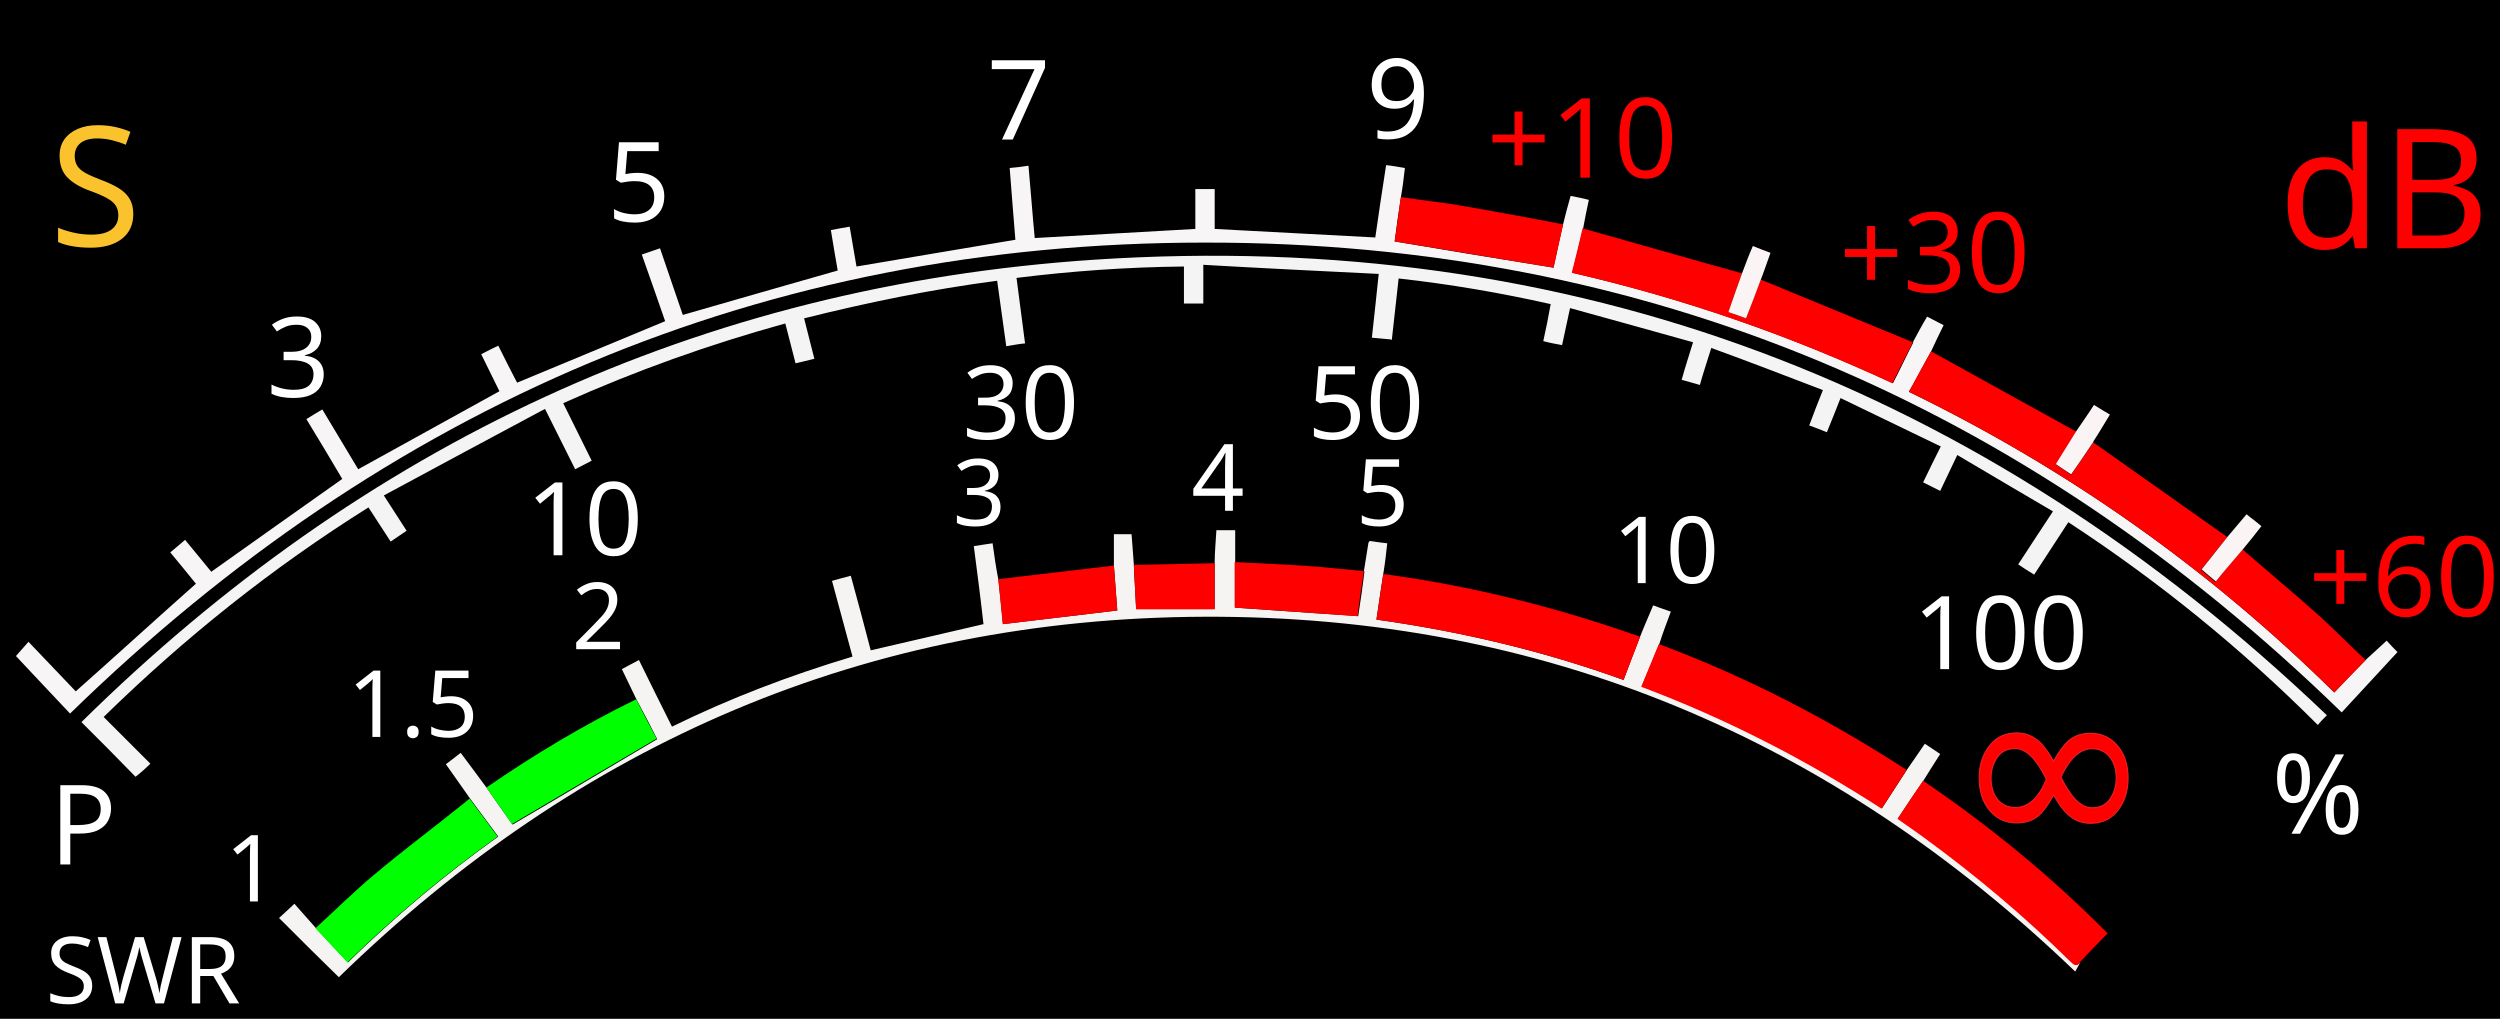
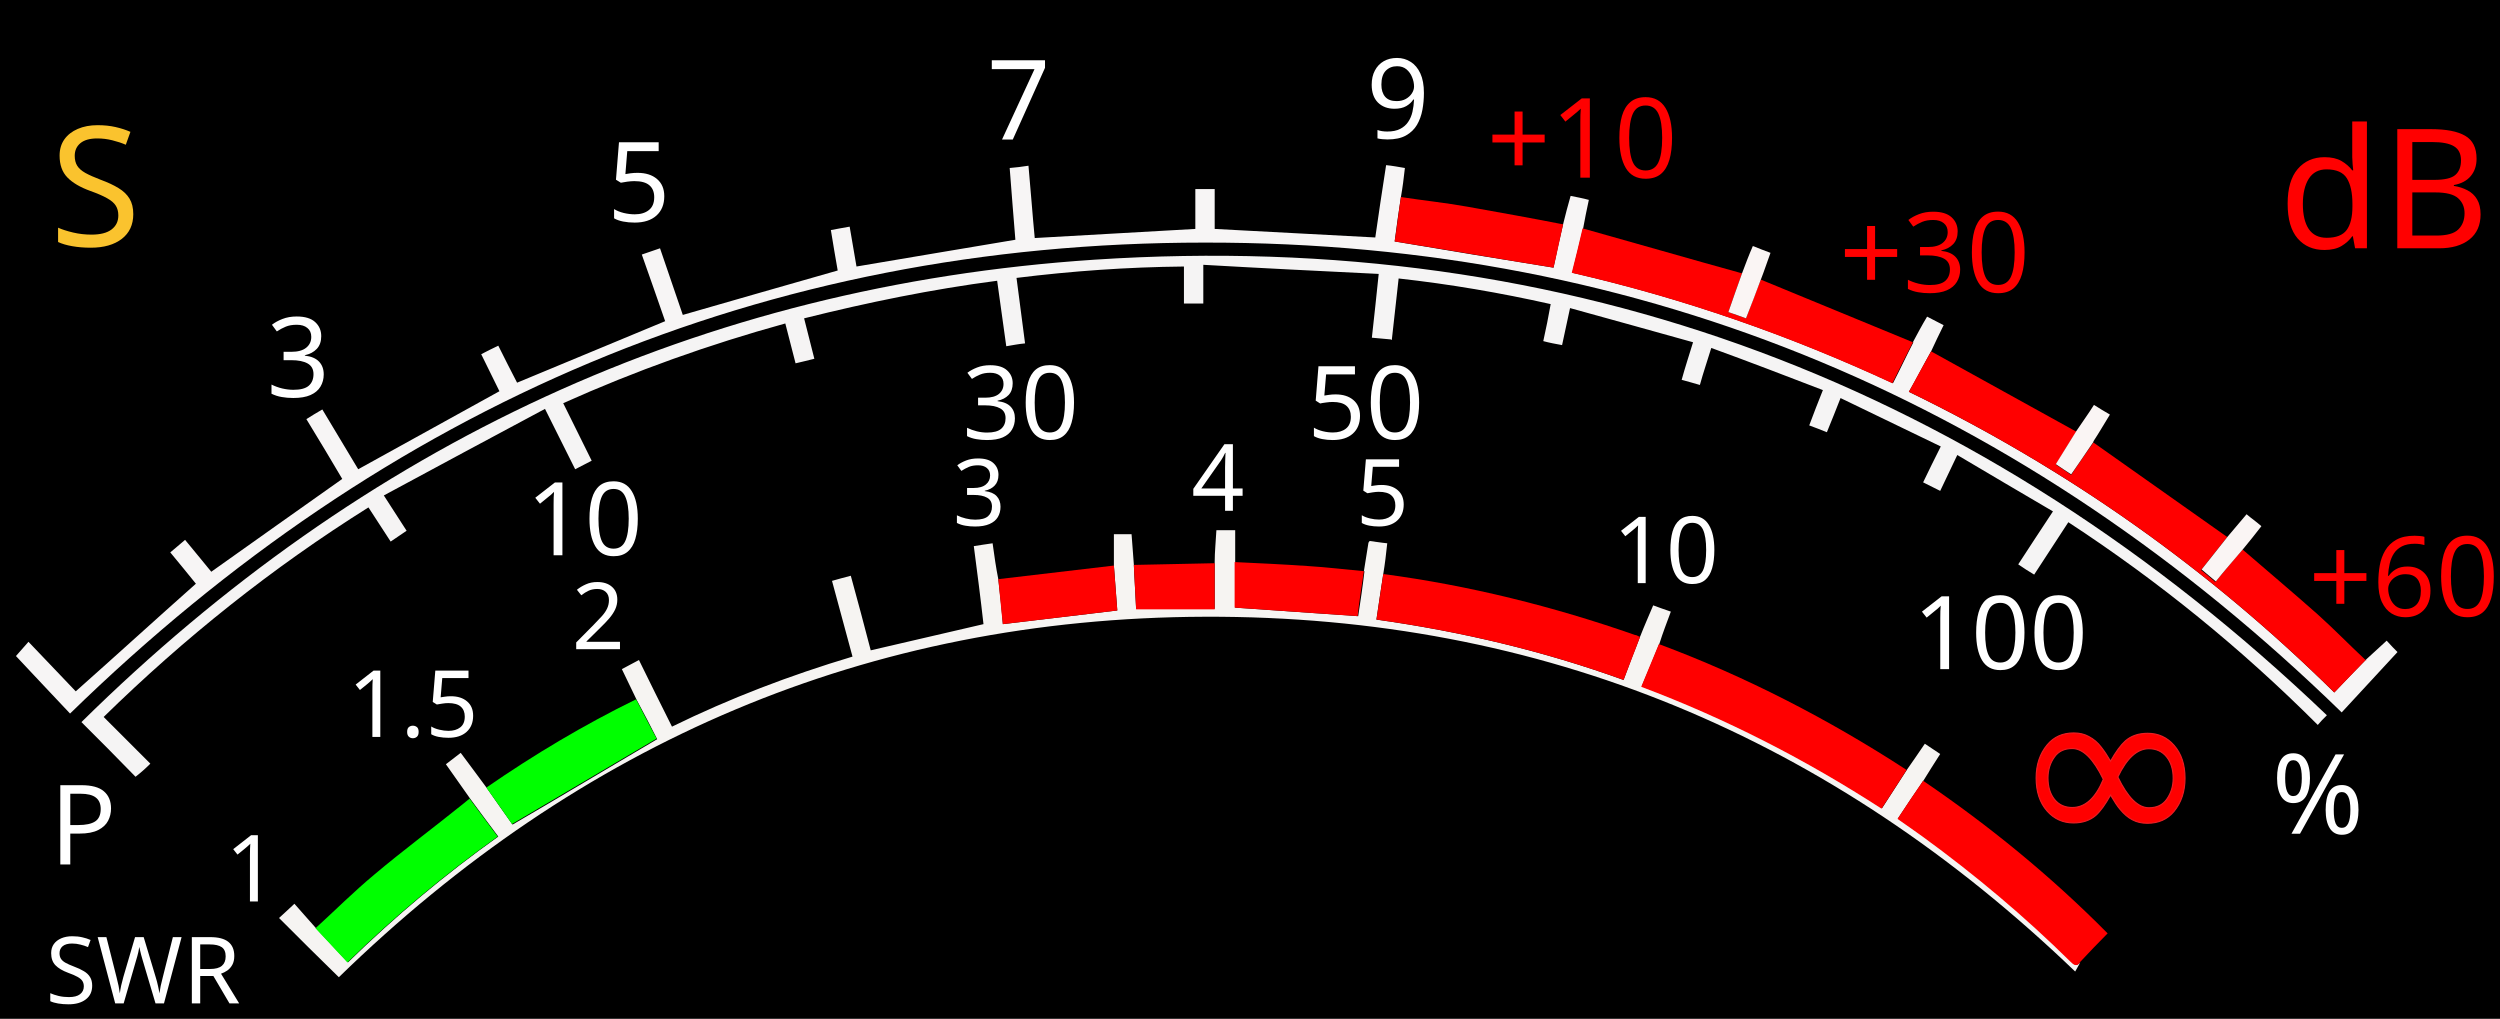
<svg xmlns="http://www.w3.org/2000/svg" id="Layer_1" version="1.1" viewBox="0 0 439 178.8">
  <defs>
    <style>
      .st0 {
        fill: #f7f5f5;
      }

      .st1 {
        fill: #fac32e;
      }

      .st1, .st2, .st3, .st4, .st5, .st6, .st7 {
        font-family: MicrosoftSansSerif, 'Microsoft Sans Serif';
      }

      .st1, .st3 {
        font-size: 29.3px;
      }

      .st8 {
        fill: #f6f4f2;
      }

      .st9, .st2, .st3, .st4 {
        fill: red;
      }

      .st10 {
        fill: #faf5f4;
      }

      .st2 {
        font-size: 42.3px;
        stroke: #ec1e24;
        stroke-miterlimit: 10;
        stroke-width: .2px;
      }

      .st11 {
        fill: #f5f4f4;
      }

      .st4, .st6 {
        font-size: 19.5px;
      }

      .st5 {
        font-size: 16.3px;
      }

      .st5, .st6, .st7 {
        fill: #fff;
      }

      .st12 {
        fill: lime;
      }

      .st7 {
        font-size: 17.9px;
      }
    </style>
  </defs>
  <rect y="0" width="439" height="178.9" />
  <path class="st0" d="M335.9,60.1c.8-1.5,1.6-3,2.5-4.5,1,.5,1.9,1,2.9,1.5-.8,1.6-1.5,3.1-2.2,4.6-1.3,2.3-2.5,4.7-3.9,7.1,27.8,13.5,52.6,31,74.7,52.8,1.9-2,3.7-3.9,5.6-5.8,1.2-1.1,2.4-2.2,3.6-3.3.7.8,1.4,1.5,1.9,2-3.2,3.5-6.5,7-9.8,10.6-55.7-54.2-122-82.6-199.7-82.5-77.5,0-143.7,28.6-199.2,82.7-1.7-1.8-3.3-3.5-4.9-5.2-1.6-1.7-3.1-3.3-4.6-4.9.7-.8,1.4-1.6,2.2-2.5,2.9,3,5.6,5.9,8.3,8.7,7.1-6.3,14-12.6,21.1-18.9-1.4-1.7-2.9-3.6-4.5-5.5.8-.7,1.7-1.4,2.6-2.2,1.6,1.9,3.1,3.8,4.6,5.6,7.7-5.5,15.4-10.9,23-16.3-2-3.4-4.1-6.9-6.3-10.5.9-.6,1.8-1.1,2.8-1.7,2.1,3.5,4.2,7,6.3,10.5,8.3-4.6,16.5-9.1,24.8-13.7-1-2.1-2.1-4.2-3.2-6.5,1-.5,1.9-1,3-1.5,1.1,2.2,2.2,4.4,3.3,6.5,8.7-3.6,17.3-7.2,26-10.8-1.3-3.8-2.7-7.7-4.1-11.7,1.1-.4,2.1-.7,3.2-1.1,1.4,4,2.7,8,4,11.7,9.1-2.6,18-5.2,27.2-7.8-.4-2.3-.8-4.6-1.2-7.1,1.1-.2,2.1-.4,3.3-.6.4,2.4.8,4.7,1.2,7,9.3-1.6,18.5-3.1,27.9-4.7-.3-4-.7-8.3-1-12.6,1.1-.1,2.1-.2,3.3-.4.4,4.3.7,8.6,1.1,12.7,9.4-.5,18.8-1.1,28.2-1.6v-7h3.4v7c9.4.5,18.7,1,28.2,1.5.6-4.1,1.2-8.3,1.9-12.7,1.1.1,2.1.3,3.3.5-.2,1.8-.4,3.4-.7,5.1-.4,2.7-.8,5.3-1.1,7.8,9.4,1.6,18.6,3.1,27.9,4.6.5-2.5,1.1-5.1,1.7-7.7.4-1.6.8-3.2,1.3-4.9,1,.2,2.1.4,3.2.7-.4,1.8-.7,3.4-1,5-.6,2.6-1.3,5.2-1.9,7.8,19.6,4.5,38.2,11,56.3,19.4,1.3-2.5,2.4-4.9,3.6-7.2Z" />
  <path class="st11" d="M244.2,59.6c-1.2-.1-2.1-.2-3.3-.3.4-3.7.8-7.2,1.2-11.2-10.2-.5-20.4-1-30.8-1.6v6.8h-3.4v-6.5c-10,.1-19.7.8-29.4,2,.5,3.9,1,7.6,1.5,11.5-1.1.1-2.1.3-3.3.5-.5-3.8-1.1-7.7-1.6-11.5-11.5,1.5-22.7,3.8-33.9,6.6.6,2.4,1.2,4.7,1.8,7.1-1.1.3-2.1.5-3.3.8-.6-2.3-1.2-4.6-1.8-7-13.4,3.7-26.3,8.3-39,14,1.7,3.4,3.3,6.7,5,10.1-1,.5-1.9,1-2.9,1.5-1.7-3.4-3.4-6.8-5.3-10.6-9.5,5.1-18.9,10.1-28.3,15.2,1.4,2.2,2.7,4.2,4,6.2-.9.6-1.8,1.2-2.8,1.9-1.3-2-2.6-4-3.9-6-16.9,10.6-32.3,22.9-46.5,36.8,2.7,2.7,5.4,5.4,8.2,8.2-.9.9-1.7,1.6-2.6,2.3-3-3.1-6.1-6.2-9.5-9.6C63.7,78.1,122.8,50.2,192.2,45.6c83.7-5.5,155.7,22,216.4,80-.7.7-1.1,1.1-1.6,1.7-13.4-13.4-27.9-25.2-43.8-35.6-2,3.1-4,6.1-6,9.2-1-.6-1.8-1.1-2.8-1.8,2-3.1,4-6.1,6.1-9.3-5.6-3.3-11.1-6.5-16.8-9.9-1,2.1-2,4.2-3,6.3-1-.5-2-1-3-1.5,1-2.1,2-4.1,3.1-6.3-5.8-2.8-11.6-5.6-17.6-8.5-.8,2.1-1.6,4-2.4,6-1-.4-2-.8-3.1-1.2.8-2.1,1.5-4,2.4-6.2-6.5-2.5-13-5-19.6-7.4-.7,2.3-1.4,4.3-2,6.5-1.1-.3-2-.6-3.2-.9.6-2.2,1.3-4.3,2-6.6-7.2-2-14.3-4-21.6-6-.5,2.2-.9,4.3-1.4,6.5-1.1-.2-2.2-.4-3.3-.7.5-2.2.9-4.3,1.3-6.5-8.9-2-17.7-3.5-26.7-4.5-.4,3.7-.8,7.2-1.2,10.8Z" />
  <path class="st8" d="M239.5,100.3c.3-1.7.5-3.3.8-5,0,0,0,0,.2-.3.9.1,2,.3,3.1.4-.2,1.9-.4,3.6-.7,5.4-.4,2.6-.8,5.2-1.2,8,14.9,2.1,29.3,5.5,43.4,10.6,1-2.7,1.9-5.1,2.9-7.6.7-1.8,1.5-3.6,2.3-5.5,1,.4,2,.7,3.1,1.1-.7,1.9-1.4,3.7-2,5.6-1,2.5-2,4.9-3.1,7.5,15,5.6,28.9,12.8,42.2,21.4,1.5-2.3,2.9-4.5,4.4-6.8,1-1.4,2-2.9,3.1-4.5.9.6,1.8,1.2,2.7,1.8-1,1.6-2,3.1-2.9,4.6-1.5,2.2-3,4.4-4.5,6.7,1.5,1.1,3,2.1,4.4,3.1,9.2,6.6,18,13.9,26,22,.5.5.9,1,1.6.2-.3.5-.6,1.1-.9,1.6-42.8-41.1-93.5-62.5-152.8-62.3-59.3.2-109.8,22.1-152.1,63.3-3.6-3.5-7-6.9-10.5-10.4.8-.7,1.6-1.5,2.7-2.5,1.2,1.4,2.5,2.8,3.8,4.3,1.9,2,3.7,4,5.6,6,8.3-8.1,17-15.4,26.4-22.1-1.7-2.3-3.3-4.4-4.9-6.6-1.4-2-2.8-4-4.3-6.1.9-.7,1.7-1.3,2.6-2,1.6,2.1,3.1,4.2,4.6,6.2,1.5,2.2,3.1,4.4,4.5,6.4,8.6-5,16.9-10,25.4-15-1.1-2.2-2.3-4.5-3.6-6.9-.8-1.7-1.7-3.5-2.6-5.4.9-.5,1.9-1,3-1.6,1.9,3.9,3.8,7.7,5.8,11.7,10.2-5,20.7-9,31.7-12.3-1.2-4.4-2.4-8.8-3.6-13.3,1.1-.3,2.1-.6,3.3-.9,1.2,4.4,2.4,8.8,3.5,13.1,6.6-1.5,13.2-3.1,19.8-4.6-.5-4.5-1.1-9.1-1.7-13.7,1.1-.2,2.1-.3,3.3-.5.3,2.2.6,4.3,1,6.3.3,2.7.6,5.3.8,7.9,6.8-.8,13.4-1.6,20.1-2.4-.2-2.6-.4-5.2-.6-7.9v-5.5h3.1c.1,1.7.3,3.5.4,5.3.1,2.7.3,5.3.4,7.8h13.8v-8.2c0-1.8.2-3.7.3-5.6h3.3c0,1.8,0,3.7,0,5.6,0,2.7,0,5.4,0,8,7.2.5,14.4,1,21.6,1.5.4-2.6.8-5.3,1.1-7.9Z" />
  <path class="st9" d="M415.5,115.8c-1.8,1.9-3.7,3.8-5.6,5.8-22.1-21.8-46.9-39.3-74.7-52.8,1.3-2.4,2.6-4.8,3.9-7.1,8.5,4.7,17,9.4,25.5,14.1-1.2,1.9-2.4,3.8-3.6,5.8,1,.6,1.8,1.2,2.7,1.8,1.3-2,2.6-3.8,3.9-5.7,7.8,5.5,15.7,11.1,23.5,16.6-1.5,1.9-3,3.8-4.6,5.8.9.7,1.7,1.4,2.5,2.1,1.7-2,3.2-3.9,4.8-5.7,4.4,3.8,8.8,7.5,13.2,11.4,2.9,2.6,5.6,5.4,8.5,8.1Z" />
  <path class="st9" d="M335.9,60.1c-1.2,2.4-2.4,4.7-3.6,7.2-18.1-8.4-36.7-14.9-56.3-19.4.7-2.7,1.3-5.2,1.9-7.8,9.3,2.6,18.6,5.3,28,7.9-.8,2.2-1.6,4.5-2.4,6.8,1.1.4,2,.7,3.1,1.1.9-2.3,1.7-4.6,2.6-6.8,8.9,3.7,17.8,7.3,26.7,11Z" />
  <path class="st9" d="M334.8,135.2c-1.4,2.2-2.9,4.5-4.4,6.8-13.3-8.6-27.3-15.8-42.2-21.4,1-2.5,2.1-5,3.1-7.5,15.3,5.7,29.8,13.2,43.5,22.1Z" />
  <path class="st9" d="M288,111.8c-.9,2.5-1.9,4.9-2.9,7.6-14.1-5.1-28.5-8.5-43.4-10.6.4-2.7.8-5.3,1.2-8,15.1,2,29.9,5.7,44.2,10.7.3,0,.5.2.8.3Z" />
  <path class="st9" d="M365.2,169.1c-.6.7-1.1.3-1.6-.2-8.1-8-16.8-15.3-26-22-1.4-1-2.8-2-4.4-3.1,1.5-2.3,3-4.5,4.5-6.7,11.6,7.9,22.4,16.7,32.4,26.8-1.7,1.7-3.3,3.4-4.9,5.1Z" />
  <path class="st12" d="M82.5,140.3c1.6,2.2,3.2,4.3,4.9,6.6-9.4,6.7-18.1,14-26.4,22.1-1.9-2-3.7-4-5.6-6,3.4-3.1,6.7-6.4,10.3-9.4,5.1-4.3,10.5-8.3,15.7-12.5.4-.3.7-.6,1.1-.9Z" />
  <path class="st12" d="M111.7,122.8c1.2,2.3,2.4,4.7,3.6,6.9-8.5,5-16.9,10-25.4,15-1.4-2-2.9-4.2-4.5-6.4,8.4-5.8,17.1-11,26.3-15.5Z" />
  <path class="st9" d="M274.5,39.3c-.6,2.6-1.1,5.2-1.7,7.7-9.3-1.5-18.5-3.1-27.9-4.6.4-2.5.7-5.2,1.1-7.8,3.9.6,7.8,1,11.7,1.7,5.6,1,11.2,2,16.8,3.1Z" />
  <path class="st9" d="M239.5,100.3c-.4,2.6-.8,5.2-1.1,7.9-7.2-.5-14.4-1-21.6-1.5,0-2.6,0-5.3,0-8,4.3.2,8.6.4,12.9.7,3.3.2,6.5.6,9.8.9Z" />
  <path class="st9" d="M195.6,99.3c.2,2.6.4,5.3.6,7.9-6.7.8-13.3,1.6-20.1,2.4-.3-2.5-.5-5.2-.8-7.9,6.8-.8,13.6-1.6,20.4-2.4Z" />
  <path class="st9" d="M213.3,98.8v8.2h-13.8c-.1-2.5-.3-5.2-.4-7.8,4.7-.1,9.5-.2,14.2-.3Z" />
  <path class="st10" d="M393.9,96.4c-1.6,1.9-3.2,3.7-4.8,5.7-.8-.7-1.7-1.4-2.5-2.1,1.6-2,3.1-3.9,4.6-5.8,1.1-1.3,2.2-2.6,3.3-3.9.8.7,1.7,1.3,2.6,2.1-1.1,1.4-2.1,2.7-3.2,4Z" />
  <path class="st10" d="M367.6,77.6c-1.3,1.9-2.5,3.7-3.9,5.7-.9-.6-1.7-1.1-2.7-1.8,1.2-1.9,2.4-3.9,3.6-5.8,1-1.5,2.1-3,3.1-4.6.9.6,1.8,1.1,2.8,1.7-1,1.6-1.9,3.2-2.9,4.7Z" />
  <path class="st10" d="M309.2,49.1c-.8,2.2-1.7,4.5-2.6,6.8-1-.4-2-.7-3.1-1.1.8-2.3,1.6-4.6,2.4-6.8.6-1.6,1.2-3.2,1.9-4.8,1,.4,2,.8,3.1,1.2-.6,1.6-1.1,3.2-1.7,4.7Z" />
  <text class="st6" transform="translate(239.9 24.3)">
    <tspan x="0" y="0">9</tspan>
  </text>
  <text class="st4" transform="translate(261.1 31.2)">
    <tspan x="0" y="0">+10</tspan>
  </text>
  <text class="st4" transform="translate(323 51.3)">
    <tspan x="0" y="0">+30</tspan>
  </text>
  <text class="st4" transform="translate(405.4 108.2)">
    <tspan x="0" y="0">+60</tspan>
  </text>
  <text class="st6" transform="translate(173.3 24.5)">
    <tspan x="0" y="0">7</tspan>
  </text>
  <text class="st6" transform="translate(106.6 38.9)">
    <tspan x="0" y="0">5</tspan>
  </text>
  <text class="st6" transform="translate(46.8 69.7)">
    <tspan x="0" y="0">3</tspan>
  </text>
  <text class="st7" transform="translate(92.4 97.5)">
    <tspan x="0" y="0">10</tspan>
  </text>
  <text class="st7" transform="translate(169 77.1)">
    <tspan x="0" y="0">30</tspan>
  </text>
  <text class="st7" transform="translate(229.6 77.1)">
    <tspan x="0" y="0">50</tspan>
  </text>
  <text class="st7" transform="translate(335.9 117.5)">
    <tspan x="0" y="0">100</tspan>
  </text>
  <text class="st5" transform="translate(39.5 158.3)">
    <tspan x="0" y="0">1</tspan>
  </text>
  <text class="st5" transform="translate(61 129.4)">
    <tspan x="0" y="0">1.5</tspan>
  </text>
  <text class="st5" transform="translate(100.4 114)">
    <tspan x="0" y="0">2</tspan>
  </text>
  <text class="st5" transform="translate(167.3 92.3)">
    <tspan x="0" y="0">3</tspan>
  </text>
  <text class="st5" transform="translate(209.2 89.7)">
    <tspan x="0" y="0">4</tspan>
  </text>
  <text class="st5" transform="translate(238.1 92.3)">
    <tspan x="0" y="0">5</tspan>
  </text>
  <text class="st5" transform="translate(283.2 102.4)">
    <tspan x="0" y="0">10</tspan>
  </text>
  <text class="st5" transform="translate(8 176.2)">
    <tspan x="0" y="0">SWR</tspan>
  </text>
  <text class="st1" transform="translate(8.7 43.2)">
    <tspan x="0" y="0">S</tspan>
  </text>
  <text class="st6" transform="translate(8.7 151.8)">
    <tspan x="0" y="0">P</tspan>
  </text>
  <text class="st2" transform="translate(343 149.3)">
-     <tspan x="0" y="0">∞</tspan>
+     <tspan x="10" y="0">∞</tspan>
  </text>
  <text class="st6" transform="translate(398.9 146.4)">
    <tspan x="0" y="0">%</tspan>
  </text>
  <text class="st3" transform="translate(400.1 43.6)">
    <tspan x="0" y="0">dB</tspan>
  </text>
</svg>
